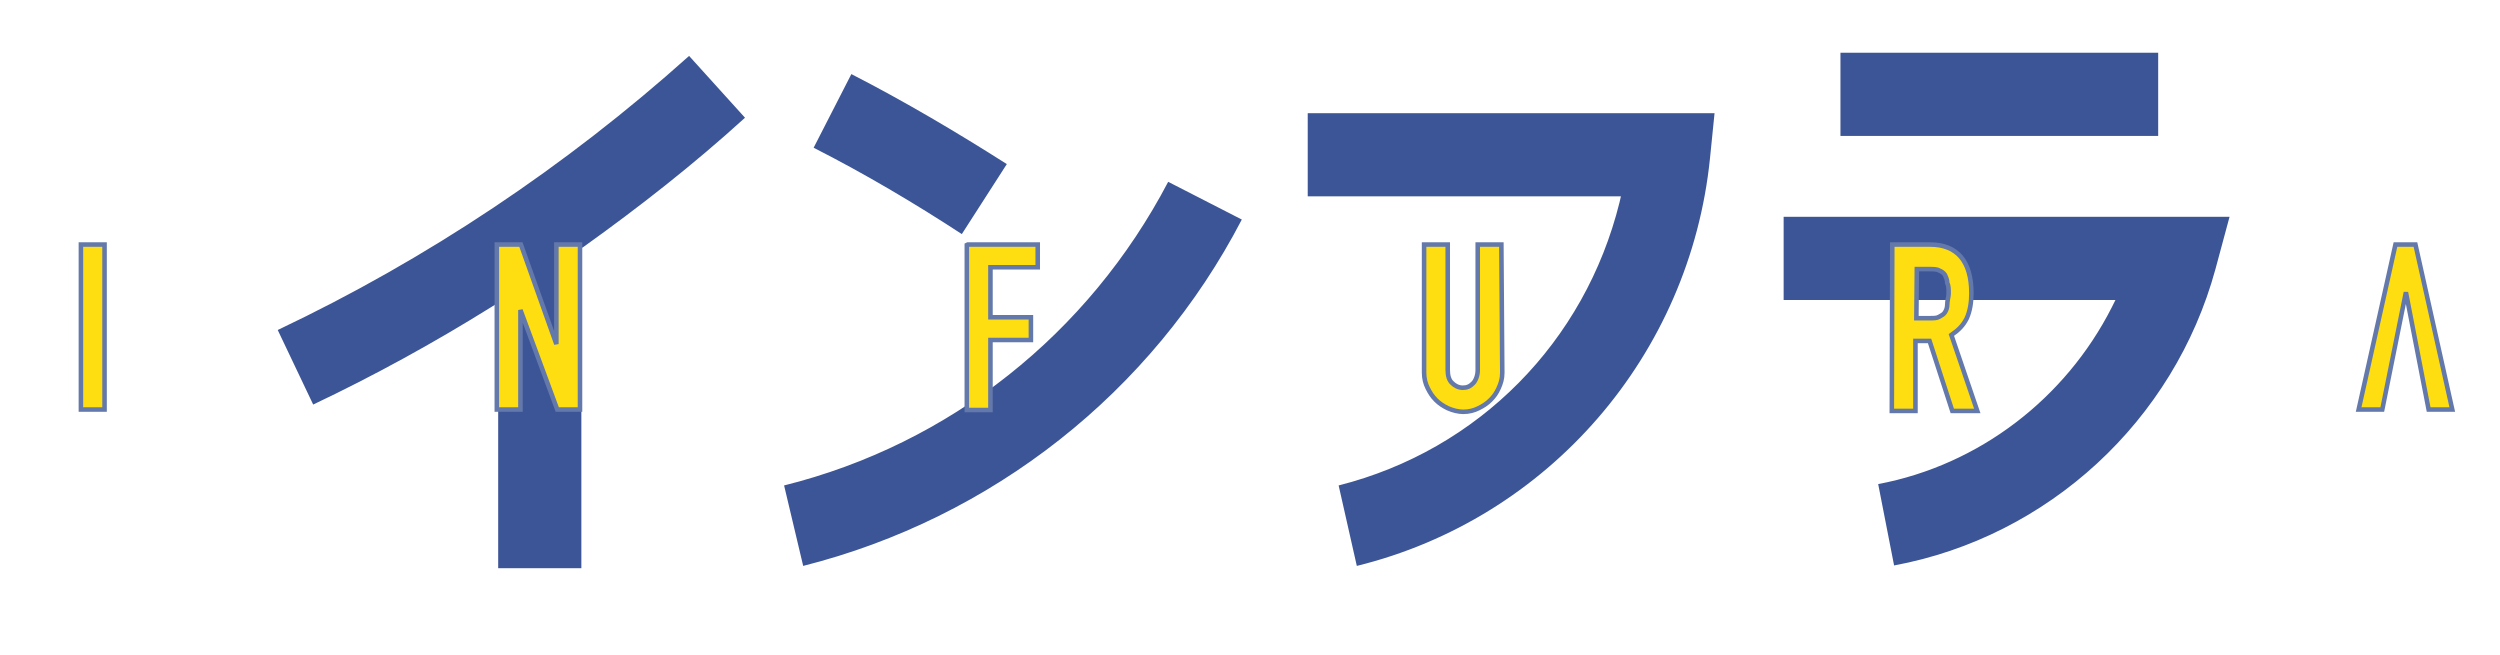
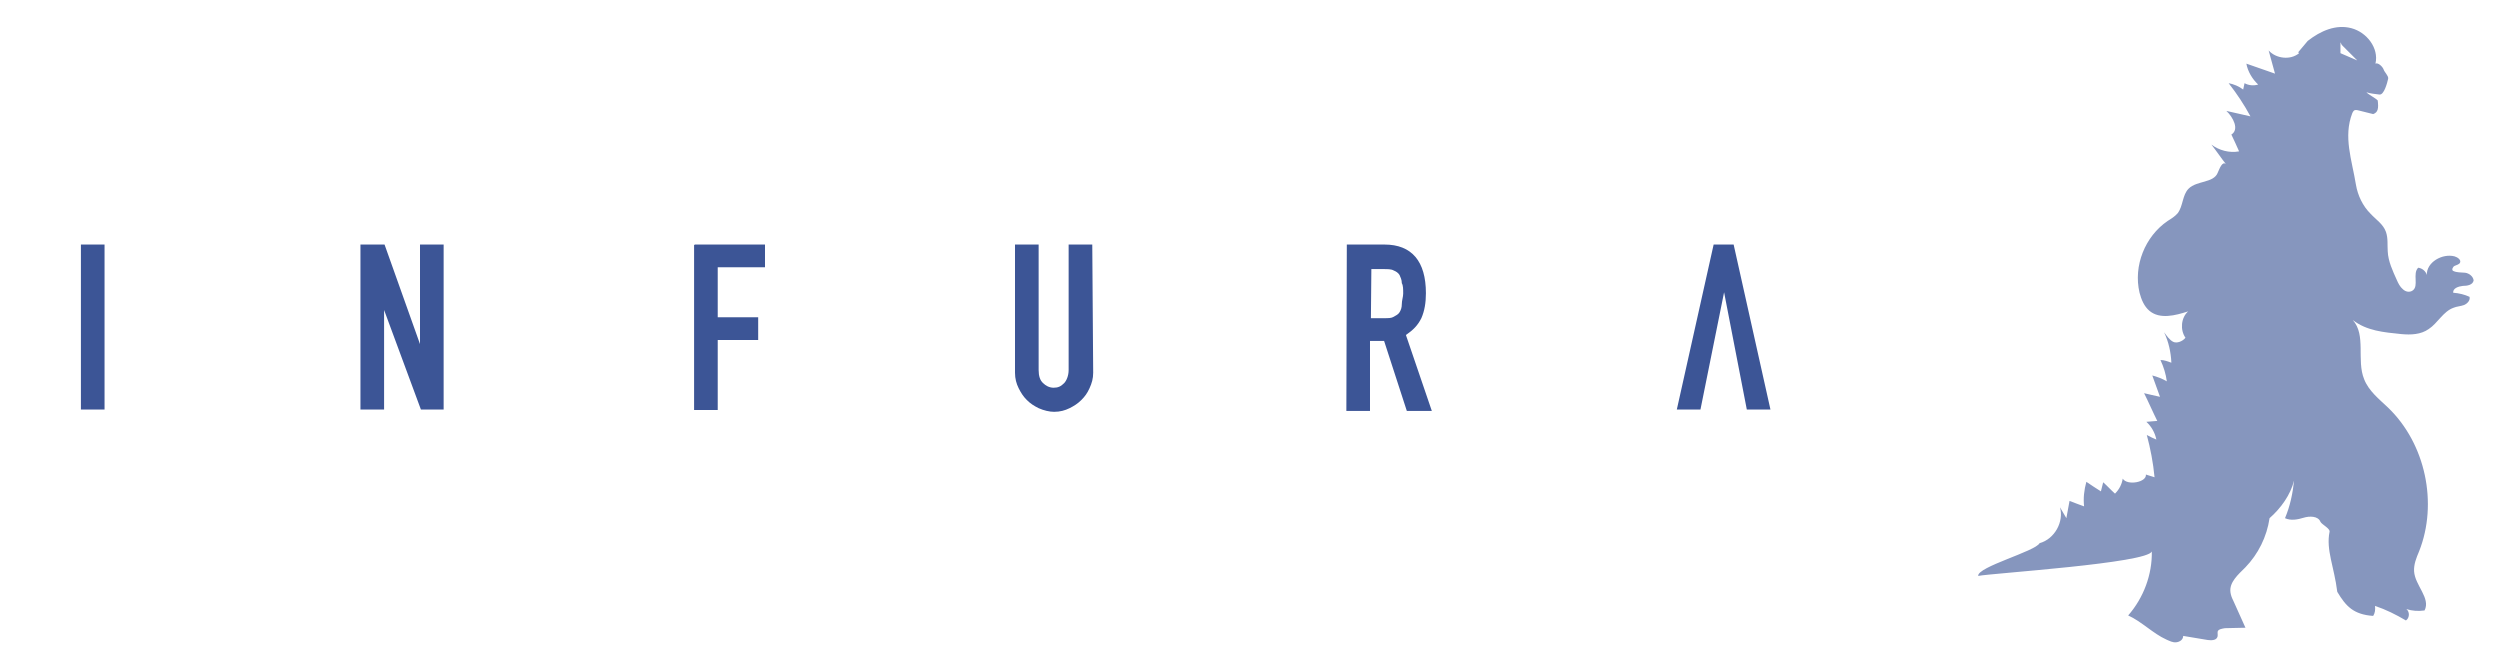
- <svg xmlns="http://www.w3.org/2000/svg" version="1.1" id="Ebene_1" x="0px" y="0px" width="550px" height="144px" viewBox="209.1 669.4 550 144" enable-background="new 209.1 669.4 550 144" xml:space="preserve">
-   <path fill="#3C5596" d="M622.3,775.9c22.2-4.2,41.2-18.8,51.4-38.9l0.8-1.6h-73v-18.3h98.1l-3.1,11.5c-9.1,33.4-36.8,58.9-70.7,65.2  L622.3,775.9L622.3,775.9z M503.6,776.2c30.8-7.8,54.2-31.6,61.8-62.3l0.3-1.3h-68.9v-18.3h89.5l-1,9.9  c-4.4,43.3-35.5,79.3-77.7,89.7L503.6,776.2L503.6,776.2z M381.6,776.2c36.5-9.1,67-33.4,84.5-66.8l16.2,8.3  c-19.8,38.1-55,65.7-96.5,76.2L381.6,776.2L381.6,776.2z M420.7,720.9c-10.4-6.8-21.4-13.3-32.6-19l8.3-16.2  c11.7,6,23.2,12.8,34.2,19.8L420.7,720.9L420.7,720.9z M318.7,794.2V736l-1.6,1c-12.5,7.8-25.8,15.1-39.1,21.4l-7.8-16.4  c32.9-15.6,63.4-36,90.5-60.3l12.3,13.6c-11.2,10.2-23.2,19.6-35.5,28.4L337,724v70.4h-18.3L318.7,794.2L318.7,794.2z M614,681h69.9  v18.3H614V681z" />
-   <path fill="#FFDE11" stroke="#6378AB" d="M226.9,723.2h5.2v36.3h-5.2V723.2z M318.7,723.2h5l7.8,21.9v-21.9h5.2v36.3h-5l-8.1-21.9  v21.9h-5.2v-36.3H318.7L318.7,723.2z M422,723.2h15.4v5H427v11h8.9v5H427v15.4h-5.2v-36.3L422,723.2L422,723.2z M539.6,751.4  c0,1.3-0.3,2.3-0.8,3.4s-1,1.8-1.8,2.6c-0.8,0.8-1.6,1.3-2.6,1.8c-1,0.5-2.1,0.8-3.4,0.8c-1,0-2.3-0.3-3.4-0.8c-1-0.5-1.8-1-2.6-1.8  c-0.8-0.8-1.3-1.6-1.8-2.6c-0.5-1-0.8-2.1-0.8-3.4v-28.2h5.2v27.6c0,1.3,0.3,2.3,1,2.9c0.5,0.5,1.3,1,2.3,1s1.6-0.3,2.3-1  c0.5-0.5,1-1.6,1-2.9v-27.6h5.2L539.6,751.4L539.6,751.4z M625.4,723.2h8.3c6,0,9.1,3.7,9.1,10.7c0,2.1-0.3,3.9-1,5.5  c-0.8,1.6-1.8,2.6-3.4,3.7l5.7,16.7h-5.5l-5-15.4h-3.1v15.4h-5.2L625.4,723.2L625.4,723.2z M630.7,739.4h2.9c1,0,1.6,0,2.1-0.3  c0.5-0.3,1-0.5,1.3-1c0.3-0.5,0.5-1,0.5-1.8c0-0.8,0.3-1.6,0.3-2.3c0-1,0-1.8-0.3-2.3c0-0.8-0.3-1.3-0.5-1.8c-0.3-0.5-0.8-0.8-1.3-1  c-0.5-0.3-1.3-0.3-2.3-0.3h-2.6L630.7,739.4L630.7,739.4z M738.4,733.7l-5.2,25.8h-5.2l8.1-36.3h4.4l8.1,36.3h-5.2L738.4,733.7  L738.4,733.7z" />
+ <svg xmlns="http://www.w3.org/2000/svg" version="1.1" id="Ebene_1" x="0px" y="0px" viewBox="0 0 550 144" style="enable-background:new 0 0 550 144;" xml:space="preserve">
+   <style type="text/css">
+ 	.st0{opacity:0.62;fill:#3C5596;}
+ 	.st1{fill:#3C5596;}
+ </style>
+   <path class="st0" d="M542.3,60c-0.9-0.1-1.8,0-2.6-0.4c-0.4-0.2-0.1-0.9,0.3-1.1s1-0.3,1.2-0.7c0.3-0.6-0.5-1.2-1.2-1.4  c-2.7-0.7-6.2,1.3-6.1,4.1c-0.2-0.8-1-1.5-1.9-1.6c-1.3,1.3,0.2,4-1.2,5c-0.7,0.5-1.6,0.3-2.2-0.3c-0.6-0.5-1-1.3-1.3-2  c-0.9-2-1.9-4.1-2-6.3c-0.1-1.4,0.1-2.9-0.4-4.3c-0.6-1.7-2.2-2.7-3.4-4c-1.7-1.7-2.8-4-3.2-6.4c-0.9-5.5-2.8-10.5-0.8-15.7  c0.1-0.2,0.2-0.4,0.3-0.5c0.3-0.3,0.7-0.2,1.1-0.1c1.1,0.3,2.1,0.5,3.2,0.8c1.1-0.4,1.2-1.3,1-3c-0.6-0.6-1.9-1.2-2.5-1.8  c0.9,0.3,2.1,0.4,2.9,0.5c1,0.1,1.7-2.6,1.9-3.5c0.1-0.6-0.8-1.4-1-2c-0.2-0.6-1.2-1.6-1.8-1.3c0.8-3.4-1.9-6.9-5.3-7.8  c-3.4-0.9-6.8,0.6-9.6,2.8l-2.1,2.5l0.2,0.2c-1.9,1.6-5.1,1.2-6.7-0.6c0.5,1.7,0.9,3.4,1.4,5.1c-2.1-0.7-4.2-1.5-6.3-2.2  c0.3,1.7,1.3,3.4,2.6,4.6c-1,0.3-2.1,0.2-3-0.3c-0.1,0.5-0.2,0.9-0.3,1.4c-0.9-0.7-2.1-1.2-3.2-1.4c1.8,2.3,3.4,4.7,4.8,7.3  c-1.8-0.4-3.5-0.8-5.3-1.2c1.5,1.4,2.9,4.1,1.1,5.2c0.6,1.2,1.1,2.4,1.7,3.7c-2.1,0.4-4.4-0.2-6.1-1.5c1.1,1.4,2.1,2.9,3.2,4.3  c-0.8-0.7-1.4,1-1.8,1.9c-0.9,2.3-4.6,1.7-6.4,3.5c-1.4,1.4-1.2,3.8-2.4,5.4c-0.6,0.7-1.4,1.2-2.2,1.7c-5,3.4-7.6,9.9-6.2,15.8  c0.4,1.5,1,3,2.2,4c2.3,1.9,5.7,1,8.5,0.1c-1.6,1.4-1.8,4.1-0.6,5.8c-0.6,0.8-1.9,1.3-2.7,0.9s-1.4-1.3-2-2.1c1,2.1,1.5,4.4,1.6,6.7  c-0.8-0.3-1.6-0.6-2.4-0.6c0.7,1.5,1.2,3.1,1.4,4.7c-1-0.6-2.1-1-3.2-1.3c0.6,1.6,1.1,3.1,1.7,4.7c-1.2-0.3-2.4-0.5-3.5-0.8  c1,2,1.9,4.1,2.9,6.1c-0.8,0.1-1.6,0.1-2.4,0.2c1.1,1,1.9,2.4,2.2,3.9c-0.7-0.3-1.4-0.6-2.1-1c0.8,3,1.4,6.1,1.7,9.3  c-0.6-0.2-1.3-0.4-1.9-0.6c0.2,1.7-4.1,2.5-5.1,0.9c-0.2,1.3-0.8,2.4-1.7,3.3c-0.9-0.8-1.7-1.7-2.6-2.5c-0.2,0.7-0.3,1.3-0.5,2  c-1.1-0.7-2.2-1.4-3.2-2.1c-0.5,1.8-0.7,3.6-0.5,5.4c-1.1-0.4-2.2-0.8-3.2-1.2c-0.2,1.3-0.5,2.5-0.7,3.8c-0.5-0.8-0.9-1.6-1.4-2.4  c0.9,3.2-1.2,7-4.5,7.9c-0.9,1.8-13.7,5.2-13.5,7.2c3.1-0.6,37.4-2.8,38.2-5.4c0.1,5.1-1.8,10.2-5.2,14.1c2.9,1.3,5.5,4,8.4,5.3  c0.7,0.3,1.4,0.7,2.2,0.6c0.8-0.1,1.5-0.6,1.5-1.4c1.8,0.3,3.6,0.6,5.4,0.9c0.8,0.1,1.8,0.1,2.1-0.6c0.2-0.4,0-0.9,0.1-1.3  c0.2-0.5,1-0.6,1.6-0.7c1.5,0,3-0.1,4.5-0.1c-0.9-2-1.8-4-2.7-6c-0.3-0.6-0.5-1.1-0.6-1.8c-0.3-2.2,1.7-3.9,3.3-5.5  c2.8-2.9,4.7-6.7,5.3-10.8c2.5-2.2,4.6-5.1,5.4-8.3c-0.3,2.9-0.9,5.7-2,8.3c1.3,0.6,2.8,0.3,4.1-0.1c1.3-0.4,3.2-0.4,3.7,0.9  c0.3,0.6,2.2,1.5,2,2.2c-0.8,4,1,7.6,1.7,13.2c1.9,3.2,3.6,5,7.9,5.3c0.4-0.6,0.5-1.4,0.4-2.2c2.4,0.8,4.6,1.9,6.8,3.2  c0.8-0.5,0.9-1.9,0.1-2.5c1.3,0.4,2.6,0.5,4,0.3c1.4-2.7-2.1-5.5-2.3-8.6c-0.1-1.5,0.5-3,1.1-4.4c4.2-10.6,1.4-23.7-6.8-31.6  c-2-1.9-4.3-3.7-5.3-6.3c-1.7-4.2,0.5-9.7-2.5-13c3.1,2.4,6.8,2.7,10.7,3.1c2.1,0.2,4.3,0.1,6-1.1c2-1.3,3.2-3.9,5.5-4.7  c0.7-0.3,1.5-0.3,2.3-0.6c0.7-0.3,1.4-1,1.2-1.8c-1.1-0.5-2.3-0.8-3.6-0.9c-0.1-1,1.2-1.4,2.1-1.5c1,0,2.2-0.2,2.4-1.2  C544.1,60.8,543.2,60.1,542.3,60z M514.9,11.7V9.3l0.3,0.6l3.4,3.4L514.9,11.7z" />
+   <path class="st1" d="M17.8,53.8H23v36.3h-5.2V53.8z M79.6,53.8h5l7.8,21.9V53.8h5.2v36.3h-5l-8.1-21.9v21.9h-5.2V53.8H79.6  L79.6,53.8z M152.9,53.8h15.4v5h-10.4v11h8.9v5h-8.9v15.4h-5.2V53.9L152.9,53.8L152.9,53.8z M240.5,82c0,1.3-0.3,2.3-0.8,3.4  s-1,1.8-1.8,2.6s-1.6,1.3-2.6,1.8s-2.1,0.8-3.4,0.8c-1,0-2.3-0.3-3.4-0.8c-1-0.5-1.8-1-2.6-1.8s-1.3-1.6-1.8-2.6s-0.8-2.1-0.8-3.4  V53.8h5.2v27.6c0,1.3,0.3,2.3,1,2.9c0.5,0.5,1.3,1,2.3,1s1.6-0.3,2.3-1c0.5-0.5,1-1.6,1-2.9V53.8h5.2L240.5,82L240.5,82z   M296.3,53.8h8.3c6,0,9.1,3.7,9.1,10.7c0,2.1-0.3,3.9-1,5.5c-0.8,1.6-1.8,2.6-3.4,3.7l5.7,16.7h-5.5l-5-15.4h-3.1v15.4h-5.2  L296.3,53.8L296.3,53.8z M301.6,70h2.9c1,0,1.6,0,2.1-0.3s1-0.5,1.3-1s0.5-1,0.5-1.8s0.3-1.6,0.3-2.3c0-1,0-1.8-0.3-2.3  c0-0.8-0.3-1.3-0.5-1.8c-0.3-0.5-0.8-0.8-1.3-1c-0.5-0.3-1.3-0.3-2.3-0.3h-2.6L301.6,70L301.6,70z M379.3,64.3l-5.2,25.8h-5.2  l8.1-36.3h4.4l8.1,36.3h-5.2L379.3,64.3L379.3,64.3z" />
</svg>
